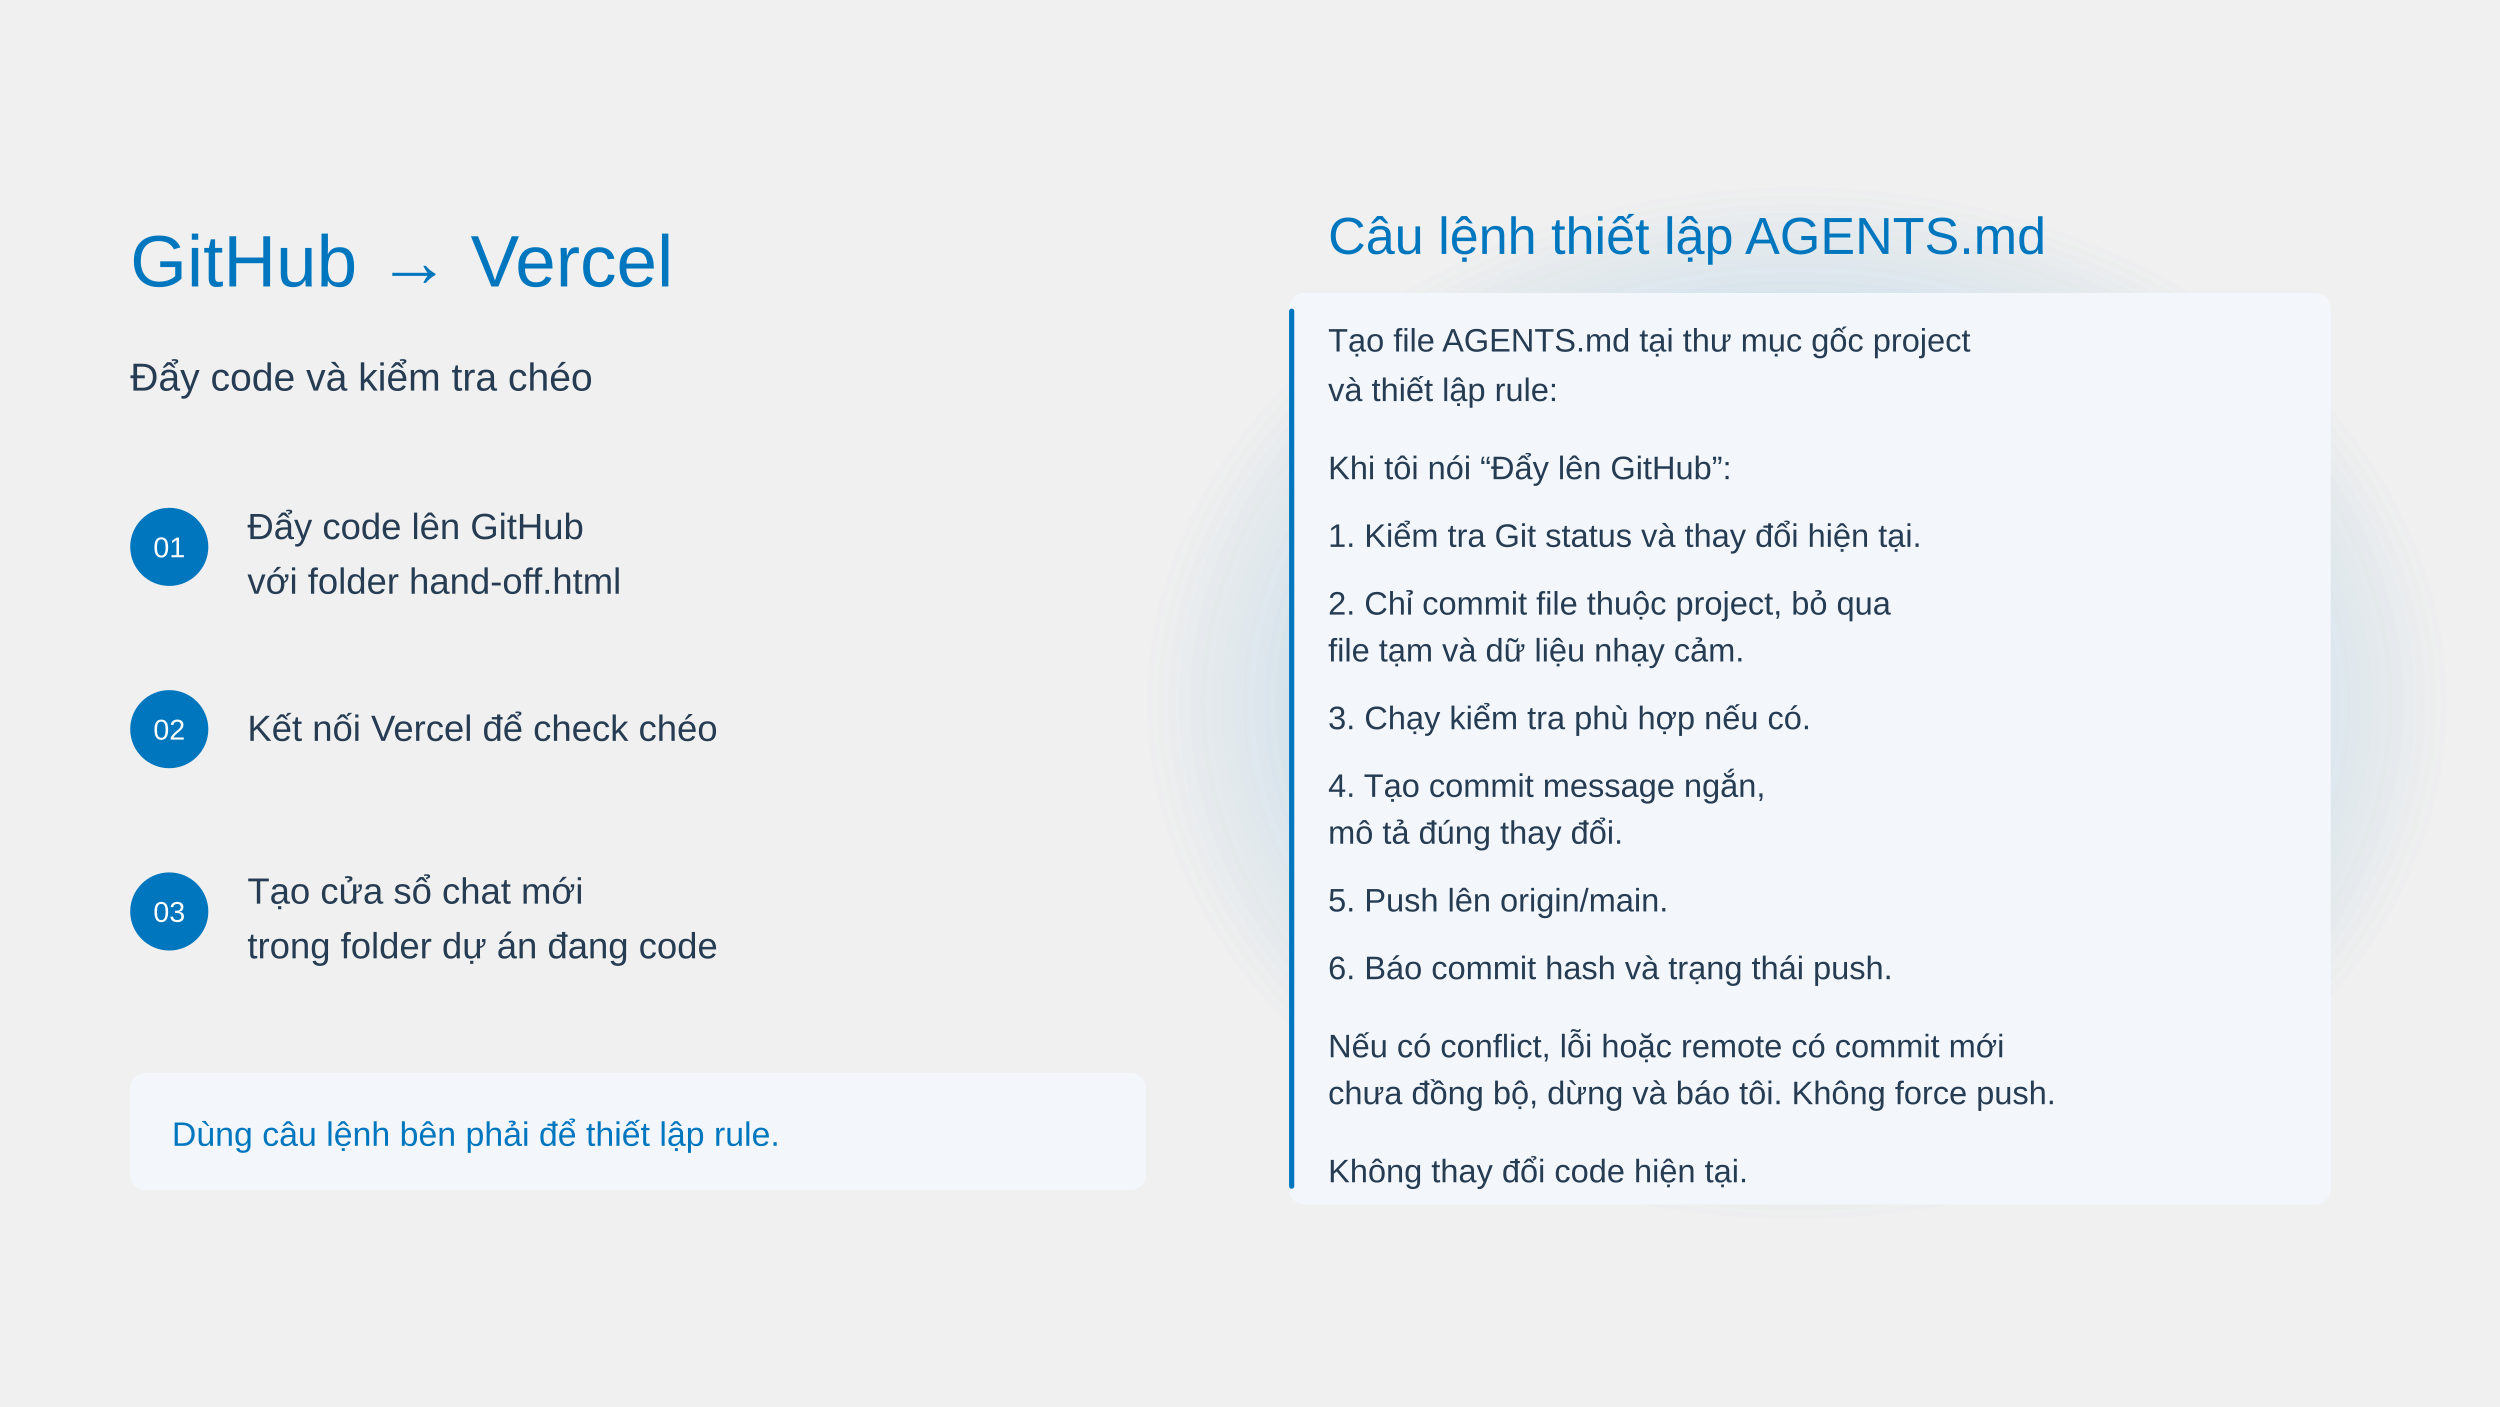
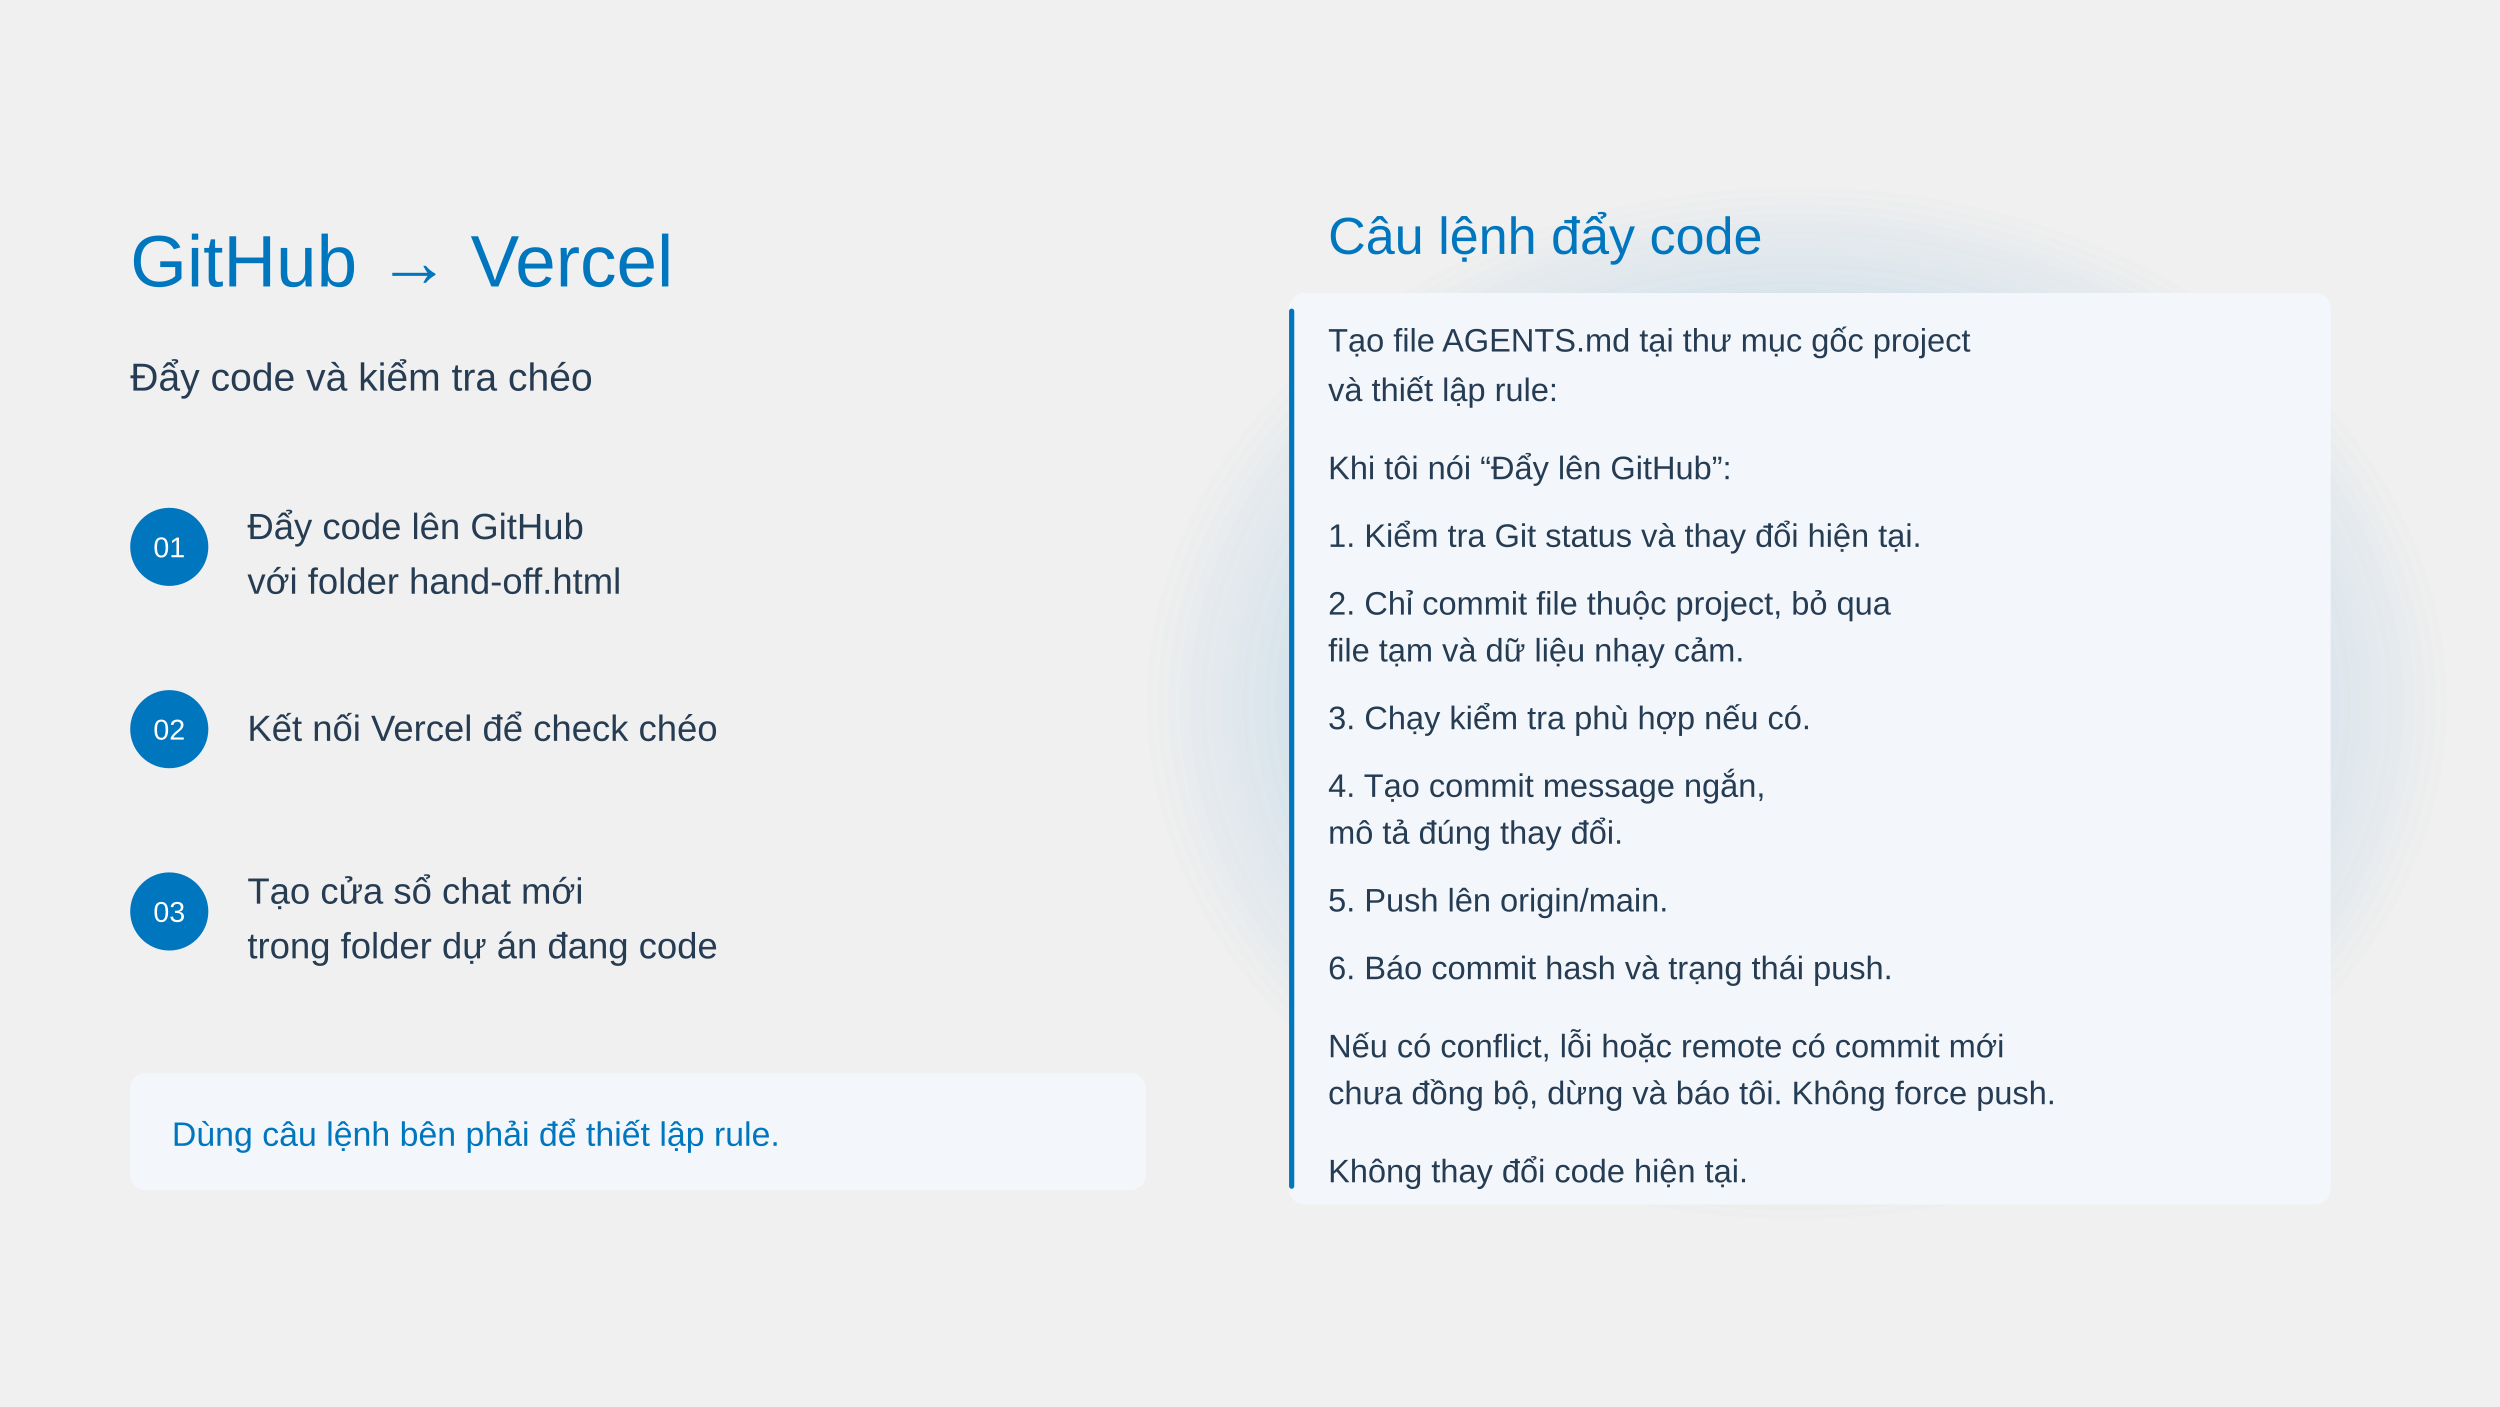
<svg xmlns="http://www.w3.org/2000/svg" viewBox="0 0 1920 1080">
  <g font-family="Arial, Helvetica, sans-serif">
    <defs>
      <radialGradient id="page-09-aura">
        <stop stop-color="#29BCE0" stop-opacity=".3" />
        <stop offset=".5" stop-color="#0076BE" stop-opacity=".12" />
        <stop offset="1" stop-color="#0076BE" stop-opacity="0" />
      </radialGradient>
    </defs>
    <g pointer-events="none">
      <g transform="translate(1380 540)">
        <ellipse class="page-07-aura" rx="500" ry="400" fill="url(#page-09-aura)" />
        <ellipse class="page-07-aura page-07-aura-late" rx="500" ry="400" fill="url(#page-09-aura)" />
      </g>
    </g>
    <g id="page-09-workflow">
      <text x="100" y="220" font-size="56" fill="#0076BE">GitHub → Vercel</text>
      <text x="100" y="300" font-size="30" fill="#263C53">Đẩy code và kiểm tra chéo</text>
      <g fill="#0076BE">
        <circle cx="130" cy="420" r="30" />
        <circle cx="130" cy="560" r="30" />
        <circle cx="130" cy="700" r="30" />
      </g>
      <g fill="white" text-anchor="middle" font-size="22">
        <text x="130" y="428">01</text>
        <text x="130" y="568">02</text>
        <text x="130" y="708">03</text>
      </g>
      <g fill="#263C53" font-size="28">
        <text x="190" y="414">
          <tspan x="190">Đẩy code lên GitHub</tspan>
          <tspan x="190" dy="42">với folder hand-off.html</tspan>
        </text>
        <text x="190" y="569">Kết nối Vercel để check chéo</text>
        <text x="190" y="694">
          <tspan x="190">Tạo cửa sổ chat mới</tspan>
          <tspan x="190" dy="42">trong folder dự án đang code</tspan>
        </text>
      </g>
      <rect x="100" y="824" width="780" height="90" rx="12" fill="#F3F7FC" />
      <text x="132" y="880" font-size="26" fill="#0076BE">Dùng câu lệnh bên phải để thiết lập rule.</text>
    </g>
    <g id="page-09-prompt" fill="#263C53">
      <rect x="990" y="225" width="800" height="700" rx="12" fill="#F3F7FC" />
      <rect x="990" y="237" width="4" height="676" rx="2" fill="#0076BE" />
-       <text x="1020" y="195" font-size="40" fill="#0076BE">Câu lệnh thiết lập AGENTS.md</text>
+       <text x="1020" y="195" font-size="40" fill="#0076BE">Câu lệnh đẩy code</text>
      <text x="1020" y="270" font-size="25">
        <tspan x="1020">Tạo file AGENTS.md tại thư mục gốc project</tspan>
        <tspan x="1020" dy="38">và thiết lập rule:</tspan>
        <tspan x="1020" dy="60">Khi tôi nói “Đẩy lên GitHub”:</tspan>
        <tspan x="1020" dy="52">1. Kiểm tra Git status và thay đổi hiện tại.</tspan>
        <tspan x="1020" dy="52">2. Chỉ commit file thuộc project, bỏ qua</tspan>
        <tspan x="1020" dy="36">file tạm và dữ liệu nhạy cảm.</tspan>
        <tspan x="1020" dy="52">3. Chạy kiểm tra phù hợp nếu có.</tspan>
        <tspan x="1020" dy="52">4. Tạo commit message ngắn,</tspan>
        <tspan x="1020" dy="36">mô tả đúng thay đổi.</tspan>
        <tspan x="1020" dy="52">5. Push lên origin/main.</tspan>
        <tspan x="1020" dy="52">6. Báo commit hash và trạng thái push.</tspan>
        <tspan x="1020" dy="60">Nếu có conflict, lỗi hoặc remote có commit mới</tspan>
        <tspan x="1020" dy="36">chưa đồng bộ, dừng và báo tôi. Không force push.</tspan>
        <tspan x="1020" dy="60">Không thay đổi code hiện tại.</tspan>
      </text>
    </g>
  </g>
</svg>
